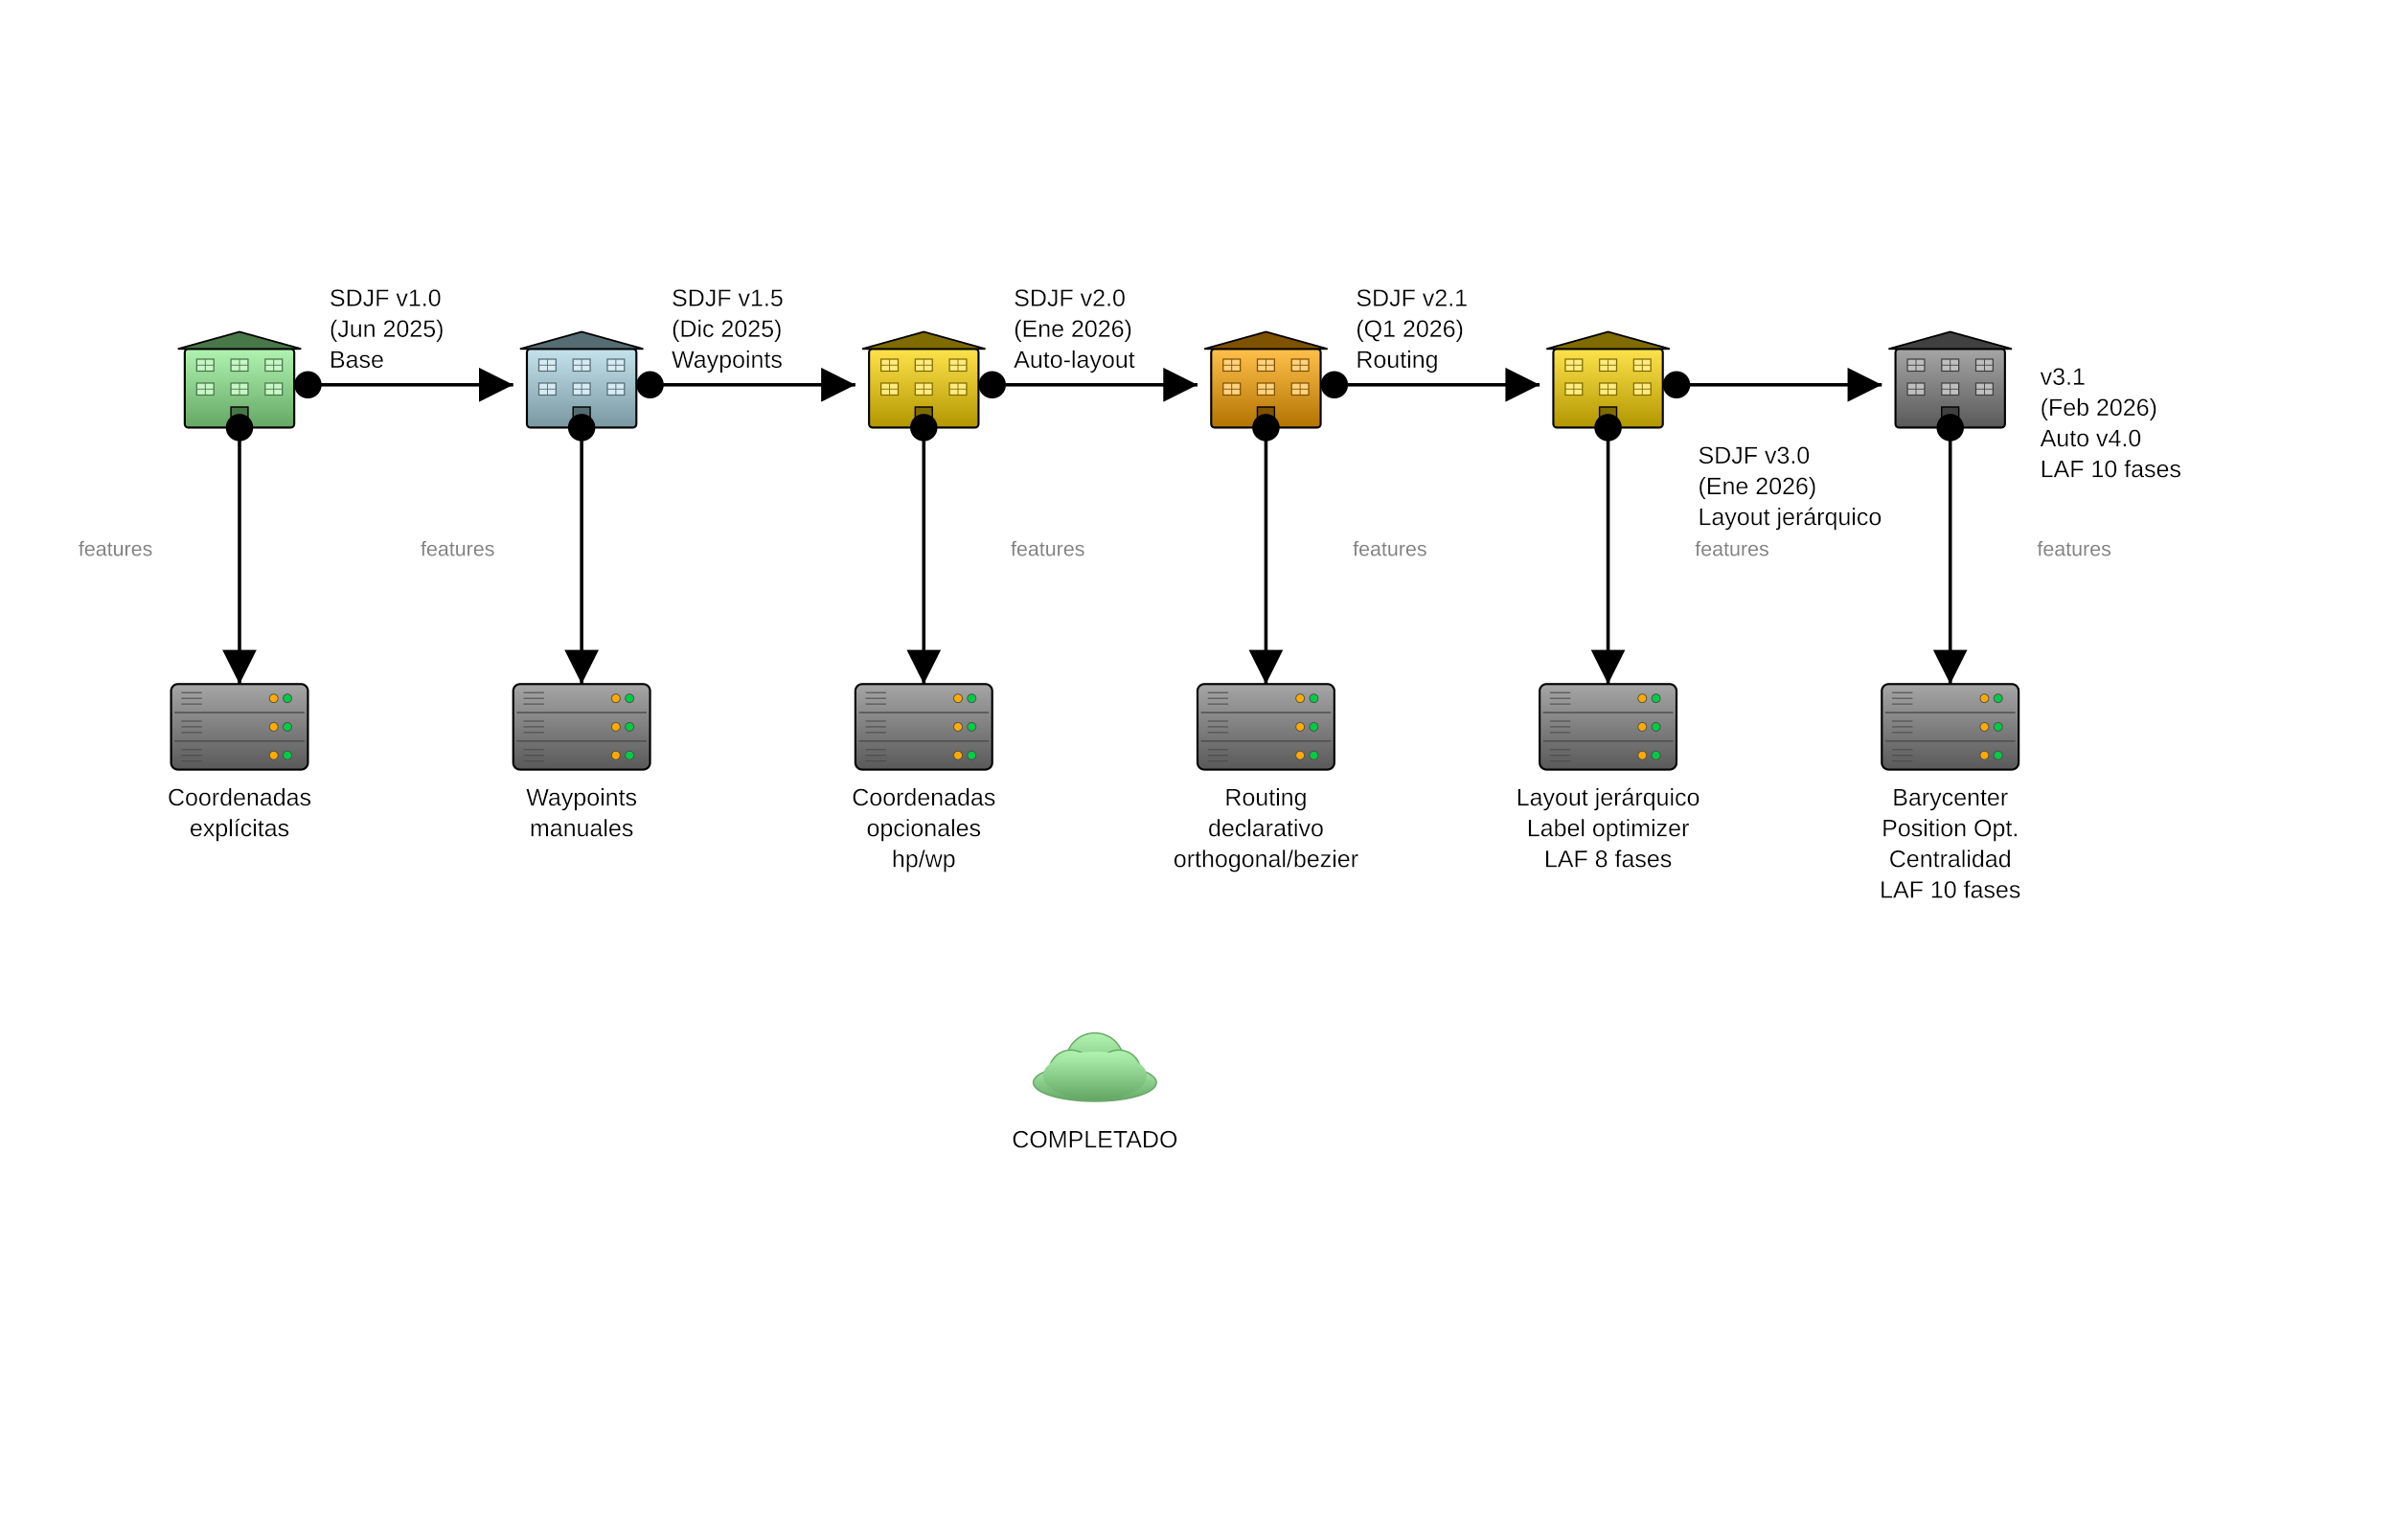
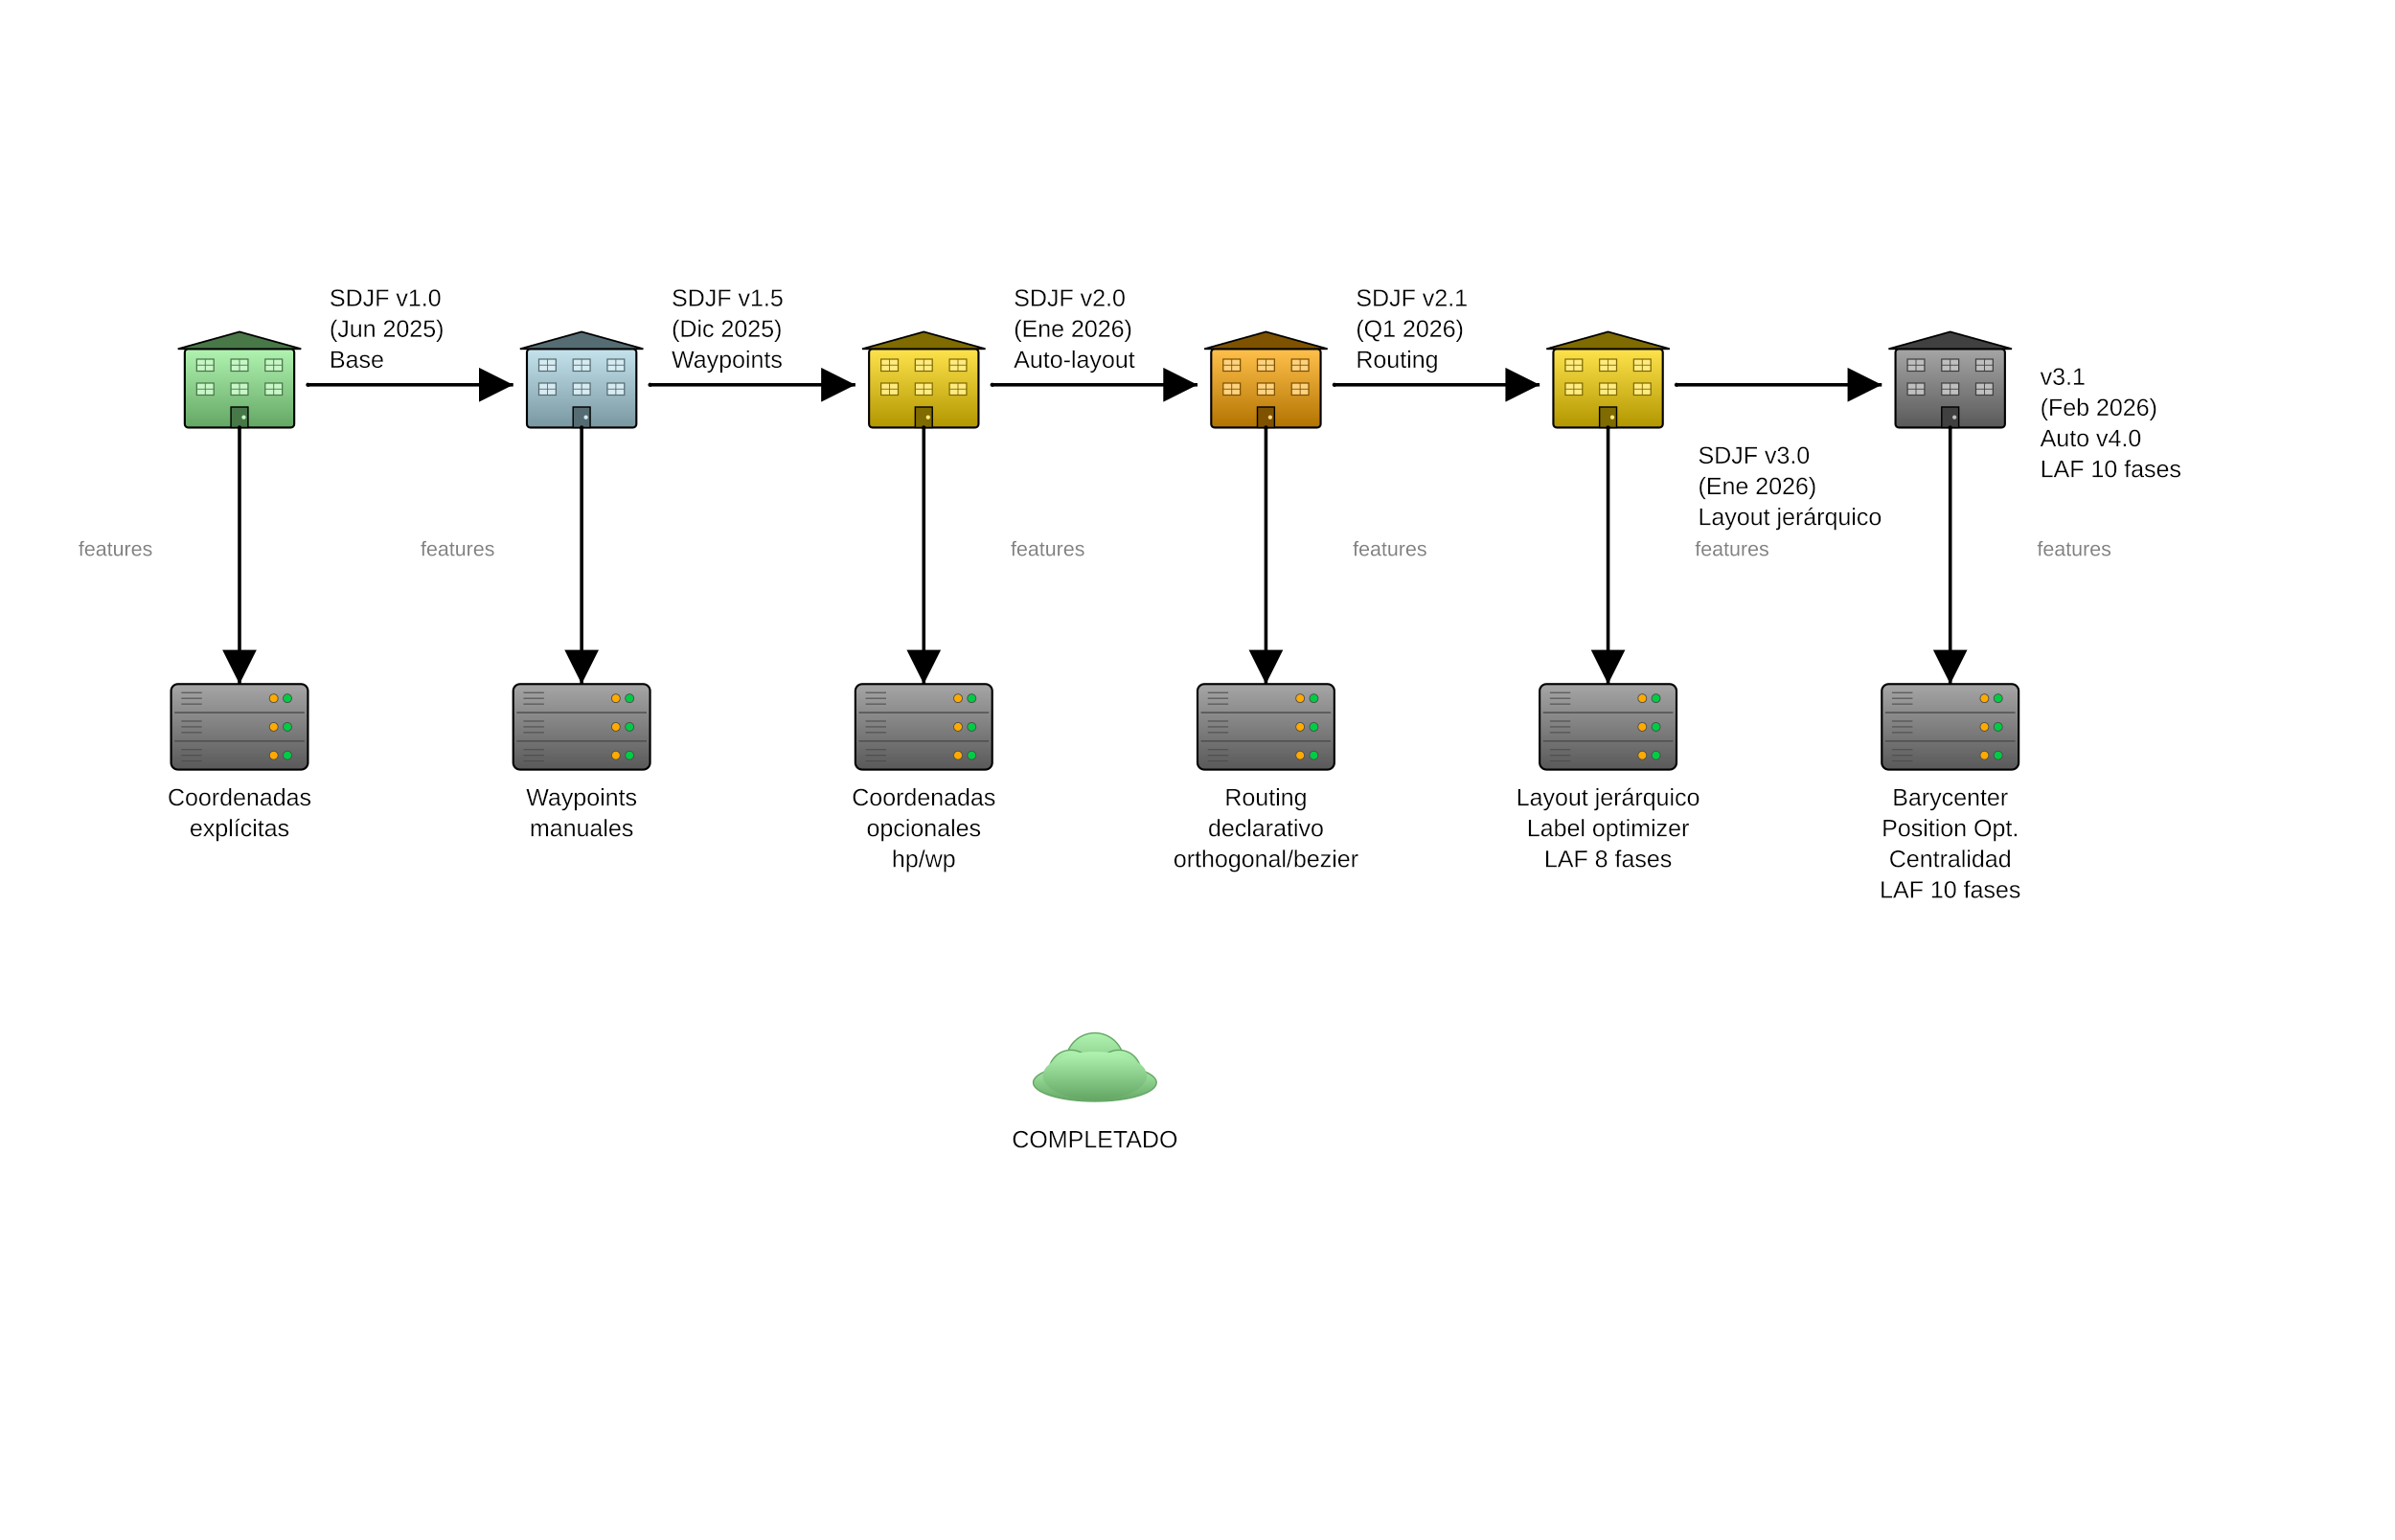
<svg xmlns="http://www.w3.org/2000/svg" baseProfile="full" height="900" version="1.1" viewBox="0,0,1400,900" width="1400">
  <defs>
    <filter height="140%" id="text-glow" width="140%" x="-20%" y="-20%">
      <feGaussianBlur in="SourceGraphic" result="blur" stdDeviation="2" />
      <feFlood flood-color="white" flood-opacity="1" result="color" />
      <feComposite in="color" in2="blur" operator="in" result="shadow" />
      <feMerge>
        <feMergeNode in="shadow" />
        <feMergeNode in="shadow" />
        <feMergeNode in="SourceGraphic" />
      </feMerge>
    </filter>
    <marker id="arrow-end" markerHeight="10" markerWidth="10" orient="auto" refX="10" refY="5">
      <path d="M 0 0 L 10 5 L 0 10 z" fill="black" />
    </marker>
    <marker id="arrow-start" markerHeight="10" markerWidth="10" orient="auto" refX="0" refY="5">
      <path d="M 10 0 L 0 5 L 10 10 z" fill="black" />
    </marker>
-     <marker id="circle-start" markerHeight="10" markerWidth="10" orient="auto" refX="5" refY="5">
-       <circle cx="5" cy="5" fill="black" r="4" />
+     <marker id="circle-start" markerHeight="2.4" markerUnits="userSpaceOnUse" markerWidth="2.4" orient="auto" refX="1.2" refY="1.2">
+       <circle cx="1.2" cy="1.2" fill="black" r="1.2" />
    </marker>
-     <marker id="circle-end" markerHeight="10" markerWidth="10" orient="auto" refX="5" refY="5">
-       <circle cx="5" cy="5" fill="black" r="4" />
+     <marker id="circle-end" markerHeight="2.4" markerUnits="userSpaceOnUse" markerWidth="2.4" orient="auto" refX="1.2" refY="1.2">
+       <circle cx="1.2" cy="1.2" fill="black" r="1.2" />
    </marker>
    <linearGradient id="gradient-v1.0" x1="0%" x2="0%" y1="0%" y2="100%">
      <stop offset="0%" stop-color="#b1f3b1" />
      <stop offset="100%" stop-color="#64a664" />
    </linearGradient>
    <linearGradient id="gradient-v1.5" x1="0%" x2="0%" y1="0%" y2="100%">
      <stop offset="0%" stop-color="#c5e3ed" />
      <stop offset="100%" stop-color="#7997a1" />
    </linearGradient>
    <linearGradient id="gradient-v2.0" x1="0%" x2="0%" y1="0%" y2="100%">
      <stop offset="0%" stop-color="#ffe34c" />
      <stop offset="100%" stop-color="#b29600" />
    </linearGradient>
    <linearGradient id="gradient-v2.1" x1="0%" x2="0%" y1="0%" y2="100%">
      <stop offset="0%" stop-color="#ffc04c" />
      <stop offset="100%" stop-color="#b27300" />
    </linearGradient>
    <linearGradient id="gradient-v3.0" x1="0%" x2="0%" y1="0%" y2="100%">
      <stop offset="0%" stop-color="#ffe34c" />
      <stop offset="100%" stop-color="#b29600" />
    </linearGradient>
    <linearGradient id="gradient-v3.1" x1="0%" x2="0%" y1="0%" y2="100%">
      <stop offset="0%" stop-color="#a6a6a6" />
      <stop offset="100%" stop-color="#595959" />
    </linearGradient>
    <linearGradient id="gradient-feat-coords" x1="0%" x2="0%" y1="0%" y2="100%">
      <stop offset="0%" stop-color="#a6a6a6" />
      <stop offset="100%" stop-color="#595959" />
    </linearGradient>
    <linearGradient id="gradient-feat-waypoints" x1="0%" x2="0%" y1="0%" y2="100%">
      <stop offset="0%" stop-color="#a6a6a6" />
      <stop offset="100%" stop-color="#595959" />
    </linearGradient>
    <linearGradient id="gradient-feat-autolayout" x1="0%" x2="0%" y1="0%" y2="100%">
      <stop offset="0%" stop-color="#a6a6a6" />
      <stop offset="100%" stop-color="#595959" />
    </linearGradient>
    <linearGradient id="gradient-feat-routing" x1="0%" x2="0%" y1="0%" y2="100%">
      <stop offset="0%" stop-color="#a6a6a6" />
      <stop offset="100%" stop-color="#595959" />
    </linearGradient>
    <linearGradient id="gradient-feat-hierarchical" x1="0%" x2="0%" y1="0%" y2="100%">
      <stop offset="0%" stop-color="#a6a6a6" />
      <stop offset="100%" stop-color="#595959" />
    </linearGradient>
    <linearGradient id="gradient-feat-v4" x1="0%" x2="0%" y1="0%" y2="100%">
      <stop offset="0%" stop-color="#a6a6a6" />
      <stop offset="100%" stop-color="#595959" />
    </linearGradient>
    <linearGradient id="gradient-status-done" x1="0%" x2="0%" y1="0%" y2="100%">
      <stop offset="0%" stop-color="#b1f3b1" />
      <stop offset="100%" stop-color="#64a664" />
    </linearGradient>
  </defs>
  <g id="v1.0">
    <rect fill="url(#gradient-v1.0)" height="46" rx="2" ry="2" stroke="black" stroke-width="1.2" width="64" x="108" y="204" />
    <polygon fill="#487748" points="104,204 140.0,194 176,204" stroke="black" stroke-width="1.0" />
    <rect fill="#c7f6c7" height="7" stroke="#487748" stroke-width="0.7" width="10" x="115" y="210" />
    <line stroke="#487748" stroke-width="0.5" x1="120.0" x2="120.0" y1="210" y2="217" />
    <line stroke="#487748" stroke-width="0.5" x1="115" x2="125" y1="213.5" y2="213.5" />
    <rect fill="#c7f6c7" height="7" stroke="#487748" stroke-width="0.7" width="10" x="135" y="210" />
    <line stroke="#487748" stroke-width="0.5" x1="140.0" x2="140.0" y1="210" y2="217" />
    <line stroke="#487748" stroke-width="0.5" x1="135" x2="145" y1="213.5" y2="213.5" />
    <rect fill="#c7f6c7" height="7" stroke="#487748" stroke-width="0.7" width="10" x="155" y="210" />
    <line stroke="#487748" stroke-width="0.5" x1="160.0" x2="160.0" y1="210" y2="217" />
    <line stroke="#487748" stroke-width="0.5" x1="155" x2="165" y1="213.5" y2="213.5" />
    <rect fill="#c7f6c7" height="7" stroke="#487748" stroke-width="0.7" width="10" x="115" y="224" />
    <line stroke="#487748" stroke-width="0.5" x1="120.0" x2="120.0" y1="224" y2="231" />
    <line stroke="#487748" stroke-width="0.5" x1="115" x2="125" y1="227.5" y2="227.5" />
    <rect fill="#c7f6c7" height="7" stroke="#487748" stroke-width="0.7" width="10" x="135" y="224" />
    <line stroke="#487748" stroke-width="0.5" x1="140.0" x2="140.0" y1="224" y2="231" />
    <line stroke="#487748" stroke-width="0.5" x1="135" x2="145" y1="227.5" y2="227.5" />
    <rect fill="#c7f6c7" height="7" stroke="#487748" stroke-width="0.7" width="10" x="155" y="224" />
    <line stroke="#487748" stroke-width="0.5" x1="160.0" x2="160.0" y1="224" y2="231" />
    <line stroke="#487748" stroke-width="0.5" x1="155" x2="165" y1="227.5" y2="227.5" />
    <rect fill="#487748" height="12" stroke="black" stroke-width="0.8" width="10" x="135.0" y="238" />
    <circle cx="142.5" cy="244.0" fill="#c7f6c7" r="1.2" />
  </g>
  <g id="v1.5">
    <rect fill="url(#gradient-v1.5)" height="46" rx="2" ry="2" stroke="black" stroke-width="1.2" width="64" x="308" y="204" />
    <polygon fill="#566c73" points="304,204 340.0,194 376,204" stroke="black" stroke-width="1.0" />
    <rect fill="#d6ebf2" height="7" stroke="#566c73" stroke-width="0.7" width="10" x="315" y="210" />
    <line stroke="#566c73" stroke-width="0.5" x1="320.0" x2="320.0" y1="210" y2="217" />
    <line stroke="#566c73" stroke-width="0.5" x1="315" x2="325" y1="213.5" y2="213.5" />
    <rect fill="#d6ebf2" height="7" stroke="#566c73" stroke-width="0.7" width="10" x="335" y="210" />
    <line stroke="#566c73" stroke-width="0.5" x1="340.0" x2="340.0" y1="210" y2="217" />
    <line stroke="#566c73" stroke-width="0.5" x1="335" x2="345" y1="213.5" y2="213.5" />
    <rect fill="#d6ebf2" height="7" stroke="#566c73" stroke-width="0.7" width="10" x="355" y="210" />
    <line stroke="#566c73" stroke-width="0.5" x1="360.0" x2="360.0" y1="210" y2="217" />
    <line stroke="#566c73" stroke-width="0.5" x1="355" x2="365" y1="213.5" y2="213.5" />
    <rect fill="#d6ebf2" height="7" stroke="#566c73" stroke-width="0.7" width="10" x="315" y="224" />
    <line stroke="#566c73" stroke-width="0.5" x1="320.0" x2="320.0" y1="224" y2="231" />
    <line stroke="#566c73" stroke-width="0.5" x1="315" x2="325" y1="227.5" y2="227.5" />
    <rect fill="#d6ebf2" height="7" stroke="#566c73" stroke-width="0.7" width="10" x="335" y="224" />
    <line stroke="#566c73" stroke-width="0.5" x1="340.0" x2="340.0" y1="224" y2="231" />
    <line stroke="#566c73" stroke-width="0.5" x1="335" x2="345" y1="227.5" y2="227.5" />
    <rect fill="#d6ebf2" height="7" stroke="#566c73" stroke-width="0.7" width="10" x="355" y="224" />
    <line stroke="#566c73" stroke-width="0.5" x1="360.0" x2="360.0" y1="224" y2="231" />
    <line stroke="#566c73" stroke-width="0.5" x1="355" x2="365" y1="227.5" y2="227.5" />
    <rect fill="#566c73" height="12" stroke="black" stroke-width="0.8" width="10" x="335.0" y="238" />
    <circle cx="342.5" cy="244.0" fill="#d6ebf2" r="1.2" />
  </g>
  <g id="v2.0">
    <rect fill="url(#gradient-v2.0)" height="46" rx="2" ry="2" stroke="black" stroke-width="1.2" width="64" x="508" y="204" />
    <polygon fill="#7f6b00" points="504,204 540.0,194 576,204" stroke="black" stroke-width="1.0" />
    <rect fill="#ffeb7f" height="7" stroke="#7f6b00" stroke-width="0.7" width="10" x="515" y="210" />
    <line stroke="#7f6b00" stroke-width="0.5" x1="520.0" x2="520.0" y1="210" y2="217" />
    <line stroke="#7f6b00" stroke-width="0.5" x1="515" x2="525" y1="213.5" y2="213.5" />
    <rect fill="#ffeb7f" height="7" stroke="#7f6b00" stroke-width="0.7" width="10" x="535" y="210" />
    <line stroke="#7f6b00" stroke-width="0.5" x1="540.0" x2="540.0" y1="210" y2="217" />
    <line stroke="#7f6b00" stroke-width="0.5" x1="535" x2="545" y1="213.5" y2="213.5" />
    <rect fill="#ffeb7f" height="7" stroke="#7f6b00" stroke-width="0.7" width="10" x="555" y="210" />
    <line stroke="#7f6b00" stroke-width="0.5" x1="560.0" x2="560.0" y1="210" y2="217" />
    <line stroke="#7f6b00" stroke-width="0.5" x1="555" x2="565" y1="213.5" y2="213.5" />
    <rect fill="#ffeb7f" height="7" stroke="#7f6b00" stroke-width="0.7" width="10" x="515" y="224" />
    <line stroke="#7f6b00" stroke-width="0.5" x1="520.0" x2="520.0" y1="224" y2="231" />
    <line stroke="#7f6b00" stroke-width="0.5" x1="515" x2="525" y1="227.5" y2="227.5" />
    <rect fill="#ffeb7f" height="7" stroke="#7f6b00" stroke-width="0.7" width="10" x="535" y="224" />
    <line stroke="#7f6b00" stroke-width="0.5" x1="540.0" x2="540.0" y1="224" y2="231" />
    <line stroke="#7f6b00" stroke-width="0.5" x1="535" x2="545" y1="227.5" y2="227.5" />
    <rect fill="#ffeb7f" height="7" stroke="#7f6b00" stroke-width="0.7" width="10" x="555" y="224" />
    <line stroke="#7f6b00" stroke-width="0.5" x1="560.0" x2="560.0" y1="224" y2="231" />
    <line stroke="#7f6b00" stroke-width="0.5" x1="555" x2="565" y1="227.5" y2="227.5" />
    <rect fill="#7f6b00" height="12" stroke="black" stroke-width="0.8" width="10" x="535.0" y="238" />
    <circle cx="542.5" cy="244.0" fill="#ffeb7f" r="1.2" />
  </g>
  <g id="v2.1">
    <rect fill="url(#gradient-v2.1)" height="46" rx="2" ry="2" stroke="black" stroke-width="1.2" width="64" x="708" y="204" />
    <polygon fill="#7f5200" points="704,204 740.0,194 776,204" stroke="black" stroke-width="1.0" />
    <rect fill="#ffd27f" height="7" stroke="#7f5200" stroke-width="0.7" width="10" x="715" y="210" />
    <line stroke="#7f5200" stroke-width="0.5" x1="720.0" x2="720.0" y1="210" y2="217" />
    <line stroke="#7f5200" stroke-width="0.5" x1="715" x2="725" y1="213.5" y2="213.5" />
    <rect fill="#ffd27f" height="7" stroke="#7f5200" stroke-width="0.7" width="10" x="735" y="210" />
    <line stroke="#7f5200" stroke-width="0.5" x1="740.0" x2="740.0" y1="210" y2="217" />
    <line stroke="#7f5200" stroke-width="0.5" x1="735" x2="745" y1="213.5" y2="213.5" />
    <rect fill="#ffd27f" height="7" stroke="#7f5200" stroke-width="0.7" width="10" x="755" y="210" />
    <line stroke="#7f5200" stroke-width="0.5" x1="760.0" x2="760.0" y1="210" y2="217" />
    <line stroke="#7f5200" stroke-width="0.5" x1="755" x2="765" y1="213.5" y2="213.5" />
    <rect fill="#ffd27f" height="7" stroke="#7f5200" stroke-width="0.7" width="10" x="715" y="224" />
    <line stroke="#7f5200" stroke-width="0.5" x1="720.0" x2="720.0" y1="224" y2="231" />
    <line stroke="#7f5200" stroke-width="0.5" x1="715" x2="725" y1="227.5" y2="227.5" />
    <rect fill="#ffd27f" height="7" stroke="#7f5200" stroke-width="0.7" width="10" x="735" y="224" />
    <line stroke="#7f5200" stroke-width="0.5" x1="740.0" x2="740.0" y1="224" y2="231" />
    <line stroke="#7f5200" stroke-width="0.5" x1="735" x2="745" y1="227.5" y2="227.5" />
    <rect fill="#ffd27f" height="7" stroke="#7f5200" stroke-width="0.7" width="10" x="755" y="224" />
    <line stroke="#7f5200" stroke-width="0.5" x1="760.0" x2="760.0" y1="224" y2="231" />
    <line stroke="#7f5200" stroke-width="0.5" x1="755" x2="765" y1="227.5" y2="227.5" />
    <rect fill="#7f5200" height="12" stroke="black" stroke-width="0.8" width="10" x="735.0" y="238" />
    <circle cx="742.5" cy="244.0" fill="#ffd27f" r="1.2" />
  </g>
  <g id="v3.0">
    <rect fill="url(#gradient-v3.0)" height="46" rx="2" ry="2" stroke="black" stroke-width="1.2" width="64" x="908" y="204" />
    <polygon fill="#7f6b00" points="904,204 940.0,194 976,204" stroke="black" stroke-width="1.0" />
    <rect fill="#ffeb7f" height="7" stroke="#7f6b00" stroke-width="0.7" width="10" x="915" y="210" />
    <line stroke="#7f6b00" stroke-width="0.5" x1="920.0" x2="920.0" y1="210" y2="217" />
    <line stroke="#7f6b00" stroke-width="0.5" x1="915" x2="925" y1="213.5" y2="213.5" />
    <rect fill="#ffeb7f" height="7" stroke="#7f6b00" stroke-width="0.7" width="10" x="935" y="210" />
    <line stroke="#7f6b00" stroke-width="0.5" x1="940.0" x2="940.0" y1="210" y2="217" />
    <line stroke="#7f6b00" stroke-width="0.5" x1="935" x2="945" y1="213.5" y2="213.5" />
    <rect fill="#ffeb7f" height="7" stroke="#7f6b00" stroke-width="0.7" width="10" x="955" y="210" />
    <line stroke="#7f6b00" stroke-width="0.5" x1="960.0" x2="960.0" y1="210" y2="217" />
    <line stroke="#7f6b00" stroke-width="0.5" x1="955" x2="965" y1="213.5" y2="213.5" />
    <rect fill="#ffeb7f" height="7" stroke="#7f6b00" stroke-width="0.7" width="10" x="915" y="224" />
    <line stroke="#7f6b00" stroke-width="0.5" x1="920.0" x2="920.0" y1="224" y2="231" />
    <line stroke="#7f6b00" stroke-width="0.5" x1="915" x2="925" y1="227.5" y2="227.5" />
    <rect fill="#ffeb7f" height="7" stroke="#7f6b00" stroke-width="0.7" width="10" x="935" y="224" />
    <line stroke="#7f6b00" stroke-width="0.5" x1="940.0" x2="940.0" y1="224" y2="231" />
    <line stroke="#7f6b00" stroke-width="0.5" x1="935" x2="945" y1="227.5" y2="227.5" />
    <rect fill="#ffeb7f" height="7" stroke="#7f6b00" stroke-width="0.7" width="10" x="955" y="224" />
    <line stroke="#7f6b00" stroke-width="0.5" x1="960.0" x2="960.0" y1="224" y2="231" />
    <line stroke="#7f6b00" stroke-width="0.5" x1="955" x2="965" y1="227.5" y2="227.5" />
    <rect fill="#7f6b00" height="12" stroke="black" stroke-width="0.8" width="10" x="935.0" y="238" />
    <circle cx="942.5" cy="244.0" fill="#ffeb7f" r="1.2" />
  </g>
  <g id="v3.1">
    <rect fill="url(#gradient-v3.1)" height="46" rx="2" ry="2" stroke="black" stroke-width="1.2" width="64" x="1108" y="204" />
    <polygon fill="#404040" points="1104,204 1140.0,194 1176,204" stroke="black" stroke-width="1.0" />
    <rect fill="#bfbfbf" height="7" stroke="#404040" stroke-width="0.7" width="10" x="1115" y="210" />
    <line stroke="#404040" stroke-width="0.5" x1="1120.0" x2="1120.0" y1="210" y2="217" />
    <line stroke="#404040" stroke-width="0.5" x1="1115" x2="1125" y1="213.5" y2="213.5" />
    <rect fill="#bfbfbf" height="7" stroke="#404040" stroke-width="0.7" width="10" x="1135" y="210" />
    <line stroke="#404040" stroke-width="0.5" x1="1140.0" x2="1140.0" y1="210" y2="217" />
    <line stroke="#404040" stroke-width="0.5" x1="1135" x2="1145" y1="213.5" y2="213.5" />
    <rect fill="#bfbfbf" height="7" stroke="#404040" stroke-width="0.7" width="10" x="1155" y="210" />
    <line stroke="#404040" stroke-width="0.5" x1="1160.0" x2="1160.0" y1="210" y2="217" />
    <line stroke="#404040" stroke-width="0.5" x1="1155" x2="1165" y1="213.5" y2="213.5" />
    <rect fill="#bfbfbf" height="7" stroke="#404040" stroke-width="0.7" width="10" x="1115" y="224" />
    <line stroke="#404040" stroke-width="0.5" x1="1120.0" x2="1120.0" y1="224" y2="231" />
    <line stroke="#404040" stroke-width="0.5" x1="1115" x2="1125" y1="227.5" y2="227.5" />
    <rect fill="#bfbfbf" height="7" stroke="#404040" stroke-width="0.7" width="10" x="1135" y="224" />
    <line stroke="#404040" stroke-width="0.5" x1="1140.0" x2="1140.0" y1="224" y2="231" />
    <line stroke="#404040" stroke-width="0.5" x1="1135" x2="1145" y1="227.5" y2="227.5" />
    <rect fill="#bfbfbf" height="7" stroke="#404040" stroke-width="0.7" width="10" x="1155" y="224" />
    <line stroke="#404040" stroke-width="0.5" x1="1160.0" x2="1160.0" y1="224" y2="231" />
    <line stroke="#404040" stroke-width="0.5" x1="1155" x2="1165" y1="227.5" y2="227.5" />
    <rect fill="#404040" height="12" stroke="black" stroke-width="0.8" width="10" x="1135.0" y="238" />
    <circle cx="1142.5" cy="244.0" fill="#bfbfbf" r="1.2" />
  </g>
  <g id="feat-coords">
    <rect fill="url(#gradient-feat-coords)" height="50" rx="4" ry="4" stroke="black" stroke-width="1.2" width="80" x="100" y="400" />
    <line stroke="#4c4c4c" stroke-width="0.8" x1="102" x2="178" y1="416.667" y2="416.667" />
    <line stroke="#4c4c4c" stroke-width="0.8" x1="102" x2="178" y1="433.333" y2="433.333" />
    <circle cx="168" cy="408.333" fill="#00cc44" r="2.5" stroke="#4c4c4c" stroke-width="0.5" />
    <circle cx="160" cy="408.333" fill="#ffaa00" r="2.5" stroke="#4c4c4c" stroke-width="0.5" />
    <circle cx="168" cy="425.0" fill="#00cc44" r="2.5" stroke="#4c4c4c" stroke-width="0.5" />
    <circle cx="160" cy="425.0" fill="#ffaa00" r="2.5" stroke="#4c4c4c" stroke-width="0.5" />
    <circle cx="168" cy="441.667" fill="#00cc44" r="2.5" stroke="#4c4c4c" stroke-width="0.5" />
    <circle cx="160" cy="441.667" fill="#ffaa00" r="2.5" stroke="#4c4c4c" stroke-width="0.5" />
    <line stroke="#4c4c4c" stroke-width="0.6" x1="106" x2="118" y1="405.0" y2="405.0" />
    <line stroke="#4c4c4c" stroke-width="0.6" x1="106" x2="118" y1="408.333" y2="408.333" />
    <line stroke="#4c4c4c" stroke-width="0.6" x1="106" x2="118" y1="411.667" y2="411.667" />
    <line stroke="#4c4c4c" stroke-width="0.6" x1="106" x2="118" y1="421.667" y2="421.667" />
    <line stroke="#4c4c4c" stroke-width="0.6" x1="106" x2="118" y1="425.0" y2="425.0" />
    <line stroke="#4c4c4c" stroke-width="0.6" x1="106" x2="118" y1="428.333" y2="428.333" />
    <line stroke="#4c4c4c" stroke-width="0.6" x1="106" x2="118" y1="438.333" y2="438.333" />
    <line stroke="#4c4c4c" stroke-width="0.6" x1="106" x2="118" y1="441.667" y2="441.667" />
    <line stroke="#4c4c4c" stroke-width="0.6" x1="106" x2="118" y1="445.0" y2="445.0" />
  </g>
  <g id="feat-waypoints">
    <rect fill="url(#gradient-feat-waypoints)" height="50" rx="4" ry="4" stroke="black" stroke-width="1.2" width="80" x="300" y="400" />
    <line stroke="#4c4c4c" stroke-width="0.8" x1="302" x2="378" y1="416.667" y2="416.667" />
    <line stroke="#4c4c4c" stroke-width="0.8" x1="302" x2="378" y1="433.333" y2="433.333" />
    <circle cx="368" cy="408.333" fill="#00cc44" r="2.5" stroke="#4c4c4c" stroke-width="0.5" />
    <circle cx="360" cy="408.333" fill="#ffaa00" r="2.5" stroke="#4c4c4c" stroke-width="0.5" />
    <circle cx="368" cy="425.0" fill="#00cc44" r="2.5" stroke="#4c4c4c" stroke-width="0.5" />
    <circle cx="360" cy="425.0" fill="#ffaa00" r="2.5" stroke="#4c4c4c" stroke-width="0.5" />
    <circle cx="368" cy="441.667" fill="#00cc44" r="2.5" stroke="#4c4c4c" stroke-width="0.5" />
    <circle cx="360" cy="441.667" fill="#ffaa00" r="2.5" stroke="#4c4c4c" stroke-width="0.5" />
    <line stroke="#4c4c4c" stroke-width="0.6" x1="306" x2="318" y1="405.0" y2="405.0" />
    <line stroke="#4c4c4c" stroke-width="0.6" x1="306" x2="318" y1="408.333" y2="408.333" />
    <line stroke="#4c4c4c" stroke-width="0.6" x1="306" x2="318" y1="411.667" y2="411.667" />
    <line stroke="#4c4c4c" stroke-width="0.6" x1="306" x2="318" y1="421.667" y2="421.667" />
    <line stroke="#4c4c4c" stroke-width="0.6" x1="306" x2="318" y1="425.0" y2="425.0" />
    <line stroke="#4c4c4c" stroke-width="0.6" x1="306" x2="318" y1="428.333" y2="428.333" />
    <line stroke="#4c4c4c" stroke-width="0.6" x1="306" x2="318" y1="438.333" y2="438.333" />
    <line stroke="#4c4c4c" stroke-width="0.6" x1="306" x2="318" y1="441.667" y2="441.667" />
    <line stroke="#4c4c4c" stroke-width="0.6" x1="306" x2="318" y1="445.0" y2="445.0" />
  </g>
  <g id="feat-autolayout">
    <rect fill="url(#gradient-feat-autolayout)" height="50" rx="4" ry="4" stroke="black" stroke-width="1.2" width="80" x="500" y="400" />
    <line stroke="#4c4c4c" stroke-width="0.8" x1="502" x2="578" y1="416.667" y2="416.667" />
    <line stroke="#4c4c4c" stroke-width="0.8" x1="502" x2="578" y1="433.333" y2="433.333" />
    <circle cx="568" cy="408.333" fill="#00cc44" r="2.5" stroke="#4c4c4c" stroke-width="0.5" />
    <circle cx="560" cy="408.333" fill="#ffaa00" r="2.5" stroke="#4c4c4c" stroke-width="0.5" />
    <circle cx="568" cy="425.0" fill="#00cc44" r="2.5" stroke="#4c4c4c" stroke-width="0.5" />
    <circle cx="560" cy="425.0" fill="#ffaa00" r="2.5" stroke="#4c4c4c" stroke-width="0.5" />
    <circle cx="568" cy="441.667" fill="#00cc44" r="2.5" stroke="#4c4c4c" stroke-width="0.5" />
    <circle cx="560" cy="441.667" fill="#ffaa00" r="2.5" stroke="#4c4c4c" stroke-width="0.5" />
    <line stroke="#4c4c4c" stroke-width="0.6" x1="506" x2="518" y1="405.0" y2="405.0" />
    <line stroke="#4c4c4c" stroke-width="0.6" x1="506" x2="518" y1="408.333" y2="408.333" />
    <line stroke="#4c4c4c" stroke-width="0.6" x1="506" x2="518" y1="411.667" y2="411.667" />
    <line stroke="#4c4c4c" stroke-width="0.6" x1="506" x2="518" y1="421.667" y2="421.667" />
    <line stroke="#4c4c4c" stroke-width="0.6" x1="506" x2="518" y1="425.0" y2="425.0" />
    <line stroke="#4c4c4c" stroke-width="0.6" x1="506" x2="518" y1="428.333" y2="428.333" />
    <line stroke="#4c4c4c" stroke-width="0.6" x1="506" x2="518" y1="438.333" y2="438.333" />
    <line stroke="#4c4c4c" stroke-width="0.6" x1="506" x2="518" y1="441.667" y2="441.667" />
    <line stroke="#4c4c4c" stroke-width="0.6" x1="506" x2="518" y1="445.0" y2="445.0" />
  </g>
  <g id="feat-routing">
    <rect fill="url(#gradient-feat-routing)" height="50" rx="4" ry="4" stroke="black" stroke-width="1.2" width="80" x="700" y="400" />
    <line stroke="#4c4c4c" stroke-width="0.8" x1="702" x2="778" y1="416.667" y2="416.667" />
    <line stroke="#4c4c4c" stroke-width="0.8" x1="702" x2="778" y1="433.333" y2="433.333" />
    <circle cx="768" cy="408.333" fill="#00cc44" r="2.5" stroke="#4c4c4c" stroke-width="0.5" />
    <circle cx="760" cy="408.333" fill="#ffaa00" r="2.5" stroke="#4c4c4c" stroke-width="0.5" />
    <circle cx="768" cy="425.0" fill="#00cc44" r="2.5" stroke="#4c4c4c" stroke-width="0.5" />
    <circle cx="760" cy="425.0" fill="#ffaa00" r="2.5" stroke="#4c4c4c" stroke-width="0.5" />
    <circle cx="768" cy="441.667" fill="#00cc44" r="2.5" stroke="#4c4c4c" stroke-width="0.5" />
    <circle cx="760" cy="441.667" fill="#ffaa00" r="2.5" stroke="#4c4c4c" stroke-width="0.5" />
    <line stroke="#4c4c4c" stroke-width="0.6" x1="706" x2="718" y1="405.0" y2="405.0" />
    <line stroke="#4c4c4c" stroke-width="0.6" x1="706" x2="718" y1="408.333" y2="408.333" />
    <line stroke="#4c4c4c" stroke-width="0.6" x1="706" x2="718" y1="411.667" y2="411.667" />
    <line stroke="#4c4c4c" stroke-width="0.6" x1="706" x2="718" y1="421.667" y2="421.667" />
    <line stroke="#4c4c4c" stroke-width="0.6" x1="706" x2="718" y1="425.0" y2="425.0" />
    <line stroke="#4c4c4c" stroke-width="0.6" x1="706" x2="718" y1="428.333" y2="428.333" />
    <line stroke="#4c4c4c" stroke-width="0.6" x1="706" x2="718" y1="438.333" y2="438.333" />
    <line stroke="#4c4c4c" stroke-width="0.6" x1="706" x2="718" y1="441.667" y2="441.667" />
    <line stroke="#4c4c4c" stroke-width="0.6" x1="706" x2="718" y1="445.0" y2="445.0" />
  </g>
  <g id="feat-hierarchical">
    <rect fill="url(#gradient-feat-hierarchical)" height="50" rx="4" ry="4" stroke="black" stroke-width="1.2" width="80" x="900" y="400" />
    <line stroke="#4c4c4c" stroke-width="0.8" x1="902" x2="978" y1="416.667" y2="416.667" />
    <line stroke="#4c4c4c" stroke-width="0.8" x1="902" x2="978" y1="433.333" y2="433.333" />
    <circle cx="968" cy="408.333" fill="#00cc44" r="2.5" stroke="#4c4c4c" stroke-width="0.5" />
    <circle cx="960" cy="408.333" fill="#ffaa00" r="2.5" stroke="#4c4c4c" stroke-width="0.5" />
    <circle cx="968" cy="425.0" fill="#00cc44" r="2.5" stroke="#4c4c4c" stroke-width="0.5" />
    <circle cx="960" cy="425.0" fill="#ffaa00" r="2.5" stroke="#4c4c4c" stroke-width="0.5" />
    <circle cx="968" cy="441.667" fill="#00cc44" r="2.5" stroke="#4c4c4c" stroke-width="0.5" />
    <circle cx="960" cy="441.667" fill="#ffaa00" r="2.5" stroke="#4c4c4c" stroke-width="0.5" />
    <line stroke="#4c4c4c" stroke-width="0.6" x1="906" x2="918" y1="405.0" y2="405.0" />
    <line stroke="#4c4c4c" stroke-width="0.6" x1="906" x2="918" y1="408.333" y2="408.333" />
    <line stroke="#4c4c4c" stroke-width="0.6" x1="906" x2="918" y1="411.667" y2="411.667" />
    <line stroke="#4c4c4c" stroke-width="0.6" x1="906" x2="918" y1="421.667" y2="421.667" />
    <line stroke="#4c4c4c" stroke-width="0.6" x1="906" x2="918" y1="425.0" y2="425.0" />
    <line stroke="#4c4c4c" stroke-width="0.6" x1="906" x2="918" y1="428.333" y2="428.333" />
    <line stroke="#4c4c4c" stroke-width="0.6" x1="906" x2="918" y1="438.333" y2="438.333" />
    <line stroke="#4c4c4c" stroke-width="0.6" x1="906" x2="918" y1="441.667" y2="441.667" />
    <line stroke="#4c4c4c" stroke-width="0.6" x1="906" x2="918" y1="445.0" y2="445.0" />
  </g>
  <g id="feat-v4">
    <rect fill="url(#gradient-feat-v4)" height="50" rx="4" ry="4" stroke="black" stroke-width="1.2" width="80" x="1100" y="400" />
    <line stroke="#4c4c4c" stroke-width="0.8" x1="1102" x2="1178" y1="416.667" y2="416.667" />
    <line stroke="#4c4c4c" stroke-width="0.8" x1="1102" x2="1178" y1="433.333" y2="433.333" />
    <circle cx="1168" cy="408.333" fill="#00cc44" r="2.5" stroke="#4c4c4c" stroke-width="0.5" />
    <circle cx="1160" cy="408.333" fill="#ffaa00" r="2.5" stroke="#4c4c4c" stroke-width="0.5" />
    <circle cx="1168" cy="425.0" fill="#00cc44" r="2.5" stroke="#4c4c4c" stroke-width="0.5" />
    <circle cx="1160" cy="425.0" fill="#ffaa00" r="2.5" stroke="#4c4c4c" stroke-width="0.5" />
    <circle cx="1168" cy="441.667" fill="#00cc44" r="2.5" stroke="#4c4c4c" stroke-width="0.5" />
    <circle cx="1160" cy="441.667" fill="#ffaa00" r="2.5" stroke="#4c4c4c" stroke-width="0.5" />
    <line stroke="#4c4c4c" stroke-width="0.6" x1="1106" x2="1118" y1="405.0" y2="405.0" />
    <line stroke="#4c4c4c" stroke-width="0.6" x1="1106" x2="1118" y1="408.333" y2="408.333" />
    <line stroke="#4c4c4c" stroke-width="0.6" x1="1106" x2="1118" y1="411.667" y2="411.667" />
    <line stroke="#4c4c4c" stroke-width="0.6" x1="1106" x2="1118" y1="421.667" y2="421.667" />
    <line stroke="#4c4c4c" stroke-width="0.6" x1="1106" x2="1118" y1="425.0" y2="425.0" />
    <line stroke="#4c4c4c" stroke-width="0.6" x1="1106" x2="1118" y1="428.333" y2="428.333" />
    <line stroke="#4c4c4c" stroke-width="0.6" x1="1106" x2="1118" y1="438.333" y2="438.333" />
    <line stroke="#4c4c4c" stroke-width="0.6" x1="1106" x2="1118" y1="441.667" y2="441.667" />
    <line stroke="#4c4c4c" stroke-width="0.6" x1="1106" x2="1118" y1="445.0" y2="445.0" />
  </g>
  <g id="status-done">
    <ellipse cx="640.0" cy="633.0" fill="url(#gradient-status-done)" rx="36.0" ry="11.0" stroke="#64a664" stroke-width="0.8" />
    <circle cx="640.0" cy="621.0" fill="url(#gradient-status-done)" r="17.0" stroke="#64a664" stroke-width="0.8" />
    <circle cx="626.0" cy="627.0" fill="url(#gradient-status-done)" r="13.0" stroke="#64a664" stroke-width="0.8" />
    <circle cx="654.0" cy="627.0" fill="url(#gradient-status-done)" r="13.0" stroke="#64a664" stroke-width="0.8" />
    <ellipse cx="640.0" cy="629.0" fill="url(#gradient-status-done)" rx="30.4" ry="14" stroke="none" />
  </g>
  <line marker-end="url(#arrow-end)" marker-start="url(#circle-start)" stroke="black" stroke-width="2" x1="180.0" x2="300.0" y1="225.0" y2="225.0" />
  <line marker-end="url(#arrow-end)" marker-start="url(#circle-start)" stroke="black" stroke-width="2" x1="380.0" x2="500.0" y1="225.0" y2="225.0" />
  <line marker-end="url(#arrow-end)" marker-start="url(#circle-start)" stroke="black" stroke-width="2" x1="580.0" x2="700.0" y1="225.0" y2="225.0" />
  <line marker-end="url(#arrow-end)" marker-start="url(#circle-start)" stroke="black" stroke-width="2" x1="780.0" x2="900.0" y1="225.0" y2="225.0" />
  <line marker-end="url(#arrow-end)" marker-start="url(#circle-start)" stroke="black" stroke-width="2" x1="980.0" x2="1100.0" y1="225.0" y2="225.0" />
  <line marker-end="url(#arrow-end)" marker-start="url(#circle-start)" stroke="black" stroke-width="2" x1="140.0" x2="140.0" y1="250.0" y2="400.0" />
  <line marker-end="url(#arrow-end)" marker-start="url(#circle-start)" stroke="black" stroke-width="2" x1="340.0" x2="340.0" y1="250.0" y2="400.0" />
  <line marker-end="url(#arrow-end)" marker-start="url(#circle-start)" stroke="black" stroke-width="2" x1="540.0" x2="540.0" y1="250.0" y2="400.0" />
  <line marker-end="url(#arrow-end)" marker-start="url(#circle-start)" stroke="black" stroke-width="2" x1="740.0" x2="740.0" y1="250.0" y2="400.0" />
  <line marker-end="url(#arrow-end)" marker-start="url(#circle-start)" stroke="black" stroke-width="2" x1="940.0" x2="940.0" y1="250.0" y2="400.0" />
  <line marker-end="url(#arrow-end)" marker-start="url(#circle-start)" stroke="black" stroke-width="2" x1="1140.0" x2="1140.0" y1="250.0" y2="400.0" />
  <text fill="black" filter="url(#text-glow)" font-family="Arial, sans-serif" font-size="14px" text-anchor="start" x="192.6" y="179.0">SDJF v1.0</text>
  <text fill="black" filter="url(#text-glow)" font-family="Arial, sans-serif" font-size="14px" text-anchor="start" x="192.6" y="197.0">(Jun 2025)</text>
  <text fill="black" filter="url(#text-glow)" font-family="Arial, sans-serif" font-size="14px" text-anchor="start" x="192.6" y="215.0">Base</text>
  <text fill="black" filter="url(#text-glow)" font-family="Arial, sans-serif" font-size="14px" text-anchor="start" x="392.6" y="179.0">SDJF v1.5</text>
  <text fill="black" filter="url(#text-glow)" font-family="Arial, sans-serif" font-size="14px" text-anchor="start" x="392.6" y="197.0">(Dic 2025)</text>
  <text fill="black" filter="url(#text-glow)" font-family="Arial, sans-serif" font-size="14px" text-anchor="start" x="392.6" y="215.0">Waypoints</text>
  <text fill="black" filter="url(#text-glow)" font-family="Arial, sans-serif" font-size="14px" text-anchor="start" x="592.6" y="179.0">SDJF v2.0</text>
  <text fill="black" filter="url(#text-glow)" font-family="Arial, sans-serif" font-size="14px" text-anchor="start" x="592.6" y="197.0">(Ene 2026)</text>
  <text fill="black" filter="url(#text-glow)" font-family="Arial, sans-serif" font-size="14px" text-anchor="start" x="592.6" y="215.0">Auto-layout</text>
  <text fill="black" filter="url(#text-glow)" font-family="Arial, sans-serif" font-size="14px" text-anchor="start" x="792.6" y="179.0">SDJF v2.1</text>
  <text fill="black" filter="url(#text-glow)" font-family="Arial, sans-serif" font-size="14px" text-anchor="start" x="792.6" y="197.0">(Q1 2026)</text>
  <text fill="black" filter="url(#text-glow)" font-family="Arial, sans-serif" font-size="14px" text-anchor="start" x="792.6" y="215.0">Routing</text>
  <text fill="black" filter="url(#text-glow)" font-family="Arial, sans-serif" font-size="14px" text-anchor="start" x="992.6" y="271.0">SDJF v3.0</text>
  <text fill="black" filter="url(#text-glow)" font-family="Arial, sans-serif" font-size="14px" text-anchor="start" x="992.6" y="289.0">(Ene 2026)</text>
  <text fill="black" filter="url(#text-glow)" font-family="Arial, sans-serif" font-size="14px" text-anchor="start" x="992.6" y="307.0">Layout jerárquico</text>
  <text fill="black" filter="url(#text-glow)" font-family="Arial, sans-serif" font-size="14px" text-anchor="start" x="1192.6" y="225.0">v3.1</text>
  <text fill="black" filter="url(#text-glow)" font-family="Arial, sans-serif" font-size="14px" text-anchor="start" x="1192.6" y="243.0">(Feb 2026)</text>
  <text fill="black" filter="url(#text-glow)" font-family="Arial, sans-serif" font-size="14px" text-anchor="start" x="1192.6" y="261.0">Auto v4.0</text>
  <text fill="black" filter="url(#text-glow)" font-family="Arial, sans-serif" font-size="14px" text-anchor="start" x="1192.6" y="279.0">LAF 10 fases</text>
  <text fill="black" filter="url(#text-glow)" font-family="Arial, sans-serif" font-size="14px" text-anchor="middle" x="140.0" y="471.0">Coordenadas</text>
  <text fill="black" filter="url(#text-glow)" font-family="Arial, sans-serif" font-size="14px" text-anchor="middle" x="140.0" y="489.0">explícitas</text>
  <text fill="black" filter="url(#text-glow)" font-family="Arial, sans-serif" font-size="14px" text-anchor="middle" x="340.0" y="471.0">Waypoints</text>
  <text fill="black" filter="url(#text-glow)" font-family="Arial, sans-serif" font-size="14px" text-anchor="middle" x="340.0" y="489.0">manuales</text>
  <text fill="black" filter="url(#text-glow)" font-family="Arial, sans-serif" font-size="14px" text-anchor="middle" x="540.0" y="471.0">Coordenadas</text>
  <text fill="black" filter="url(#text-glow)" font-family="Arial, sans-serif" font-size="14px" text-anchor="middle" x="540.0" y="489.0">opcionales</text>
  <text fill="black" filter="url(#text-glow)" font-family="Arial, sans-serif" font-size="14px" text-anchor="middle" x="540.0" y="507.0">hp/wp</text>
  <text fill="black" filter="url(#text-glow)" font-family="Arial, sans-serif" font-size="14px" text-anchor="middle" x="740.0" y="471.0">Routing</text>
  <text fill="black" filter="url(#text-glow)" font-family="Arial, sans-serif" font-size="14px" text-anchor="middle" x="740.0" y="489.0">declarativo</text>
  <text fill="black" filter="url(#text-glow)" font-family="Arial, sans-serif" font-size="14px" text-anchor="middle" x="740.0" y="507.0">orthogonal/bezier</text>
  <text fill="black" filter="url(#text-glow)" font-family="Arial, sans-serif" font-size="14px" text-anchor="middle" x="940.0" y="471.0">Layout jerárquico</text>
  <text fill="black" filter="url(#text-glow)" font-family="Arial, sans-serif" font-size="14px" text-anchor="middle" x="940.0" y="489.0">Label optimizer</text>
  <text fill="black" filter="url(#text-glow)" font-family="Arial, sans-serif" font-size="14px" text-anchor="middle" x="940.0" y="507.0">LAF 8 fases</text>
  <text fill="black" filter="url(#text-glow)" font-family="Arial, sans-serif" font-size="14px" text-anchor="middle" x="1140.0" y="471.0">Barycenter</text>
  <text fill="black" filter="url(#text-glow)" font-family="Arial, sans-serif" font-size="14px" text-anchor="middle" x="1140.0" y="489.0">Position Opt.</text>
  <text fill="black" filter="url(#text-glow)" font-family="Arial, sans-serif" font-size="14px" text-anchor="middle" x="1140.0" y="507.0">Centralidad</text>
  <text fill="black" filter="url(#text-glow)" font-family="Arial, sans-serif" font-size="14px" text-anchor="middle" x="1140.0" y="525.0">LAF 10 fases</text>
  <text fill="black" filter="url(#text-glow)" font-family="Arial, sans-serif" font-size="14px" text-anchor="middle" x="640.0" y="671.0">COMPLETADO</text>
  <text fill="gray" filter="url(#text-glow)" font-family="Arial, sans-serif" font-size="12px" text-anchor="end" x="89.2" y="325.0">features</text>
  <text fill="gray" filter="url(#text-glow)" font-family="Arial, sans-serif" font-size="12px" text-anchor="end" x="289.2" y="325.0">features</text>
  <text fill="gray" filter="url(#text-glow)" font-family="Arial, sans-serif" font-size="12px" text-anchor="start" x="590.8" y="325.0">features</text>
  <text fill="gray" filter="url(#text-glow)" font-family="Arial, sans-serif" font-size="12px" text-anchor="start" x="790.8" y="325.0">features</text>
  <text fill="gray" filter="url(#text-glow)" font-family="Arial, sans-serif" font-size="12px" text-anchor="start" x="990.8" y="325.0">features</text>
  <text fill="gray" filter="url(#text-glow)" font-family="Arial, sans-serif" font-size="12px" text-anchor="start" x="1190.8" y="325.0">features</text>
</svg>
